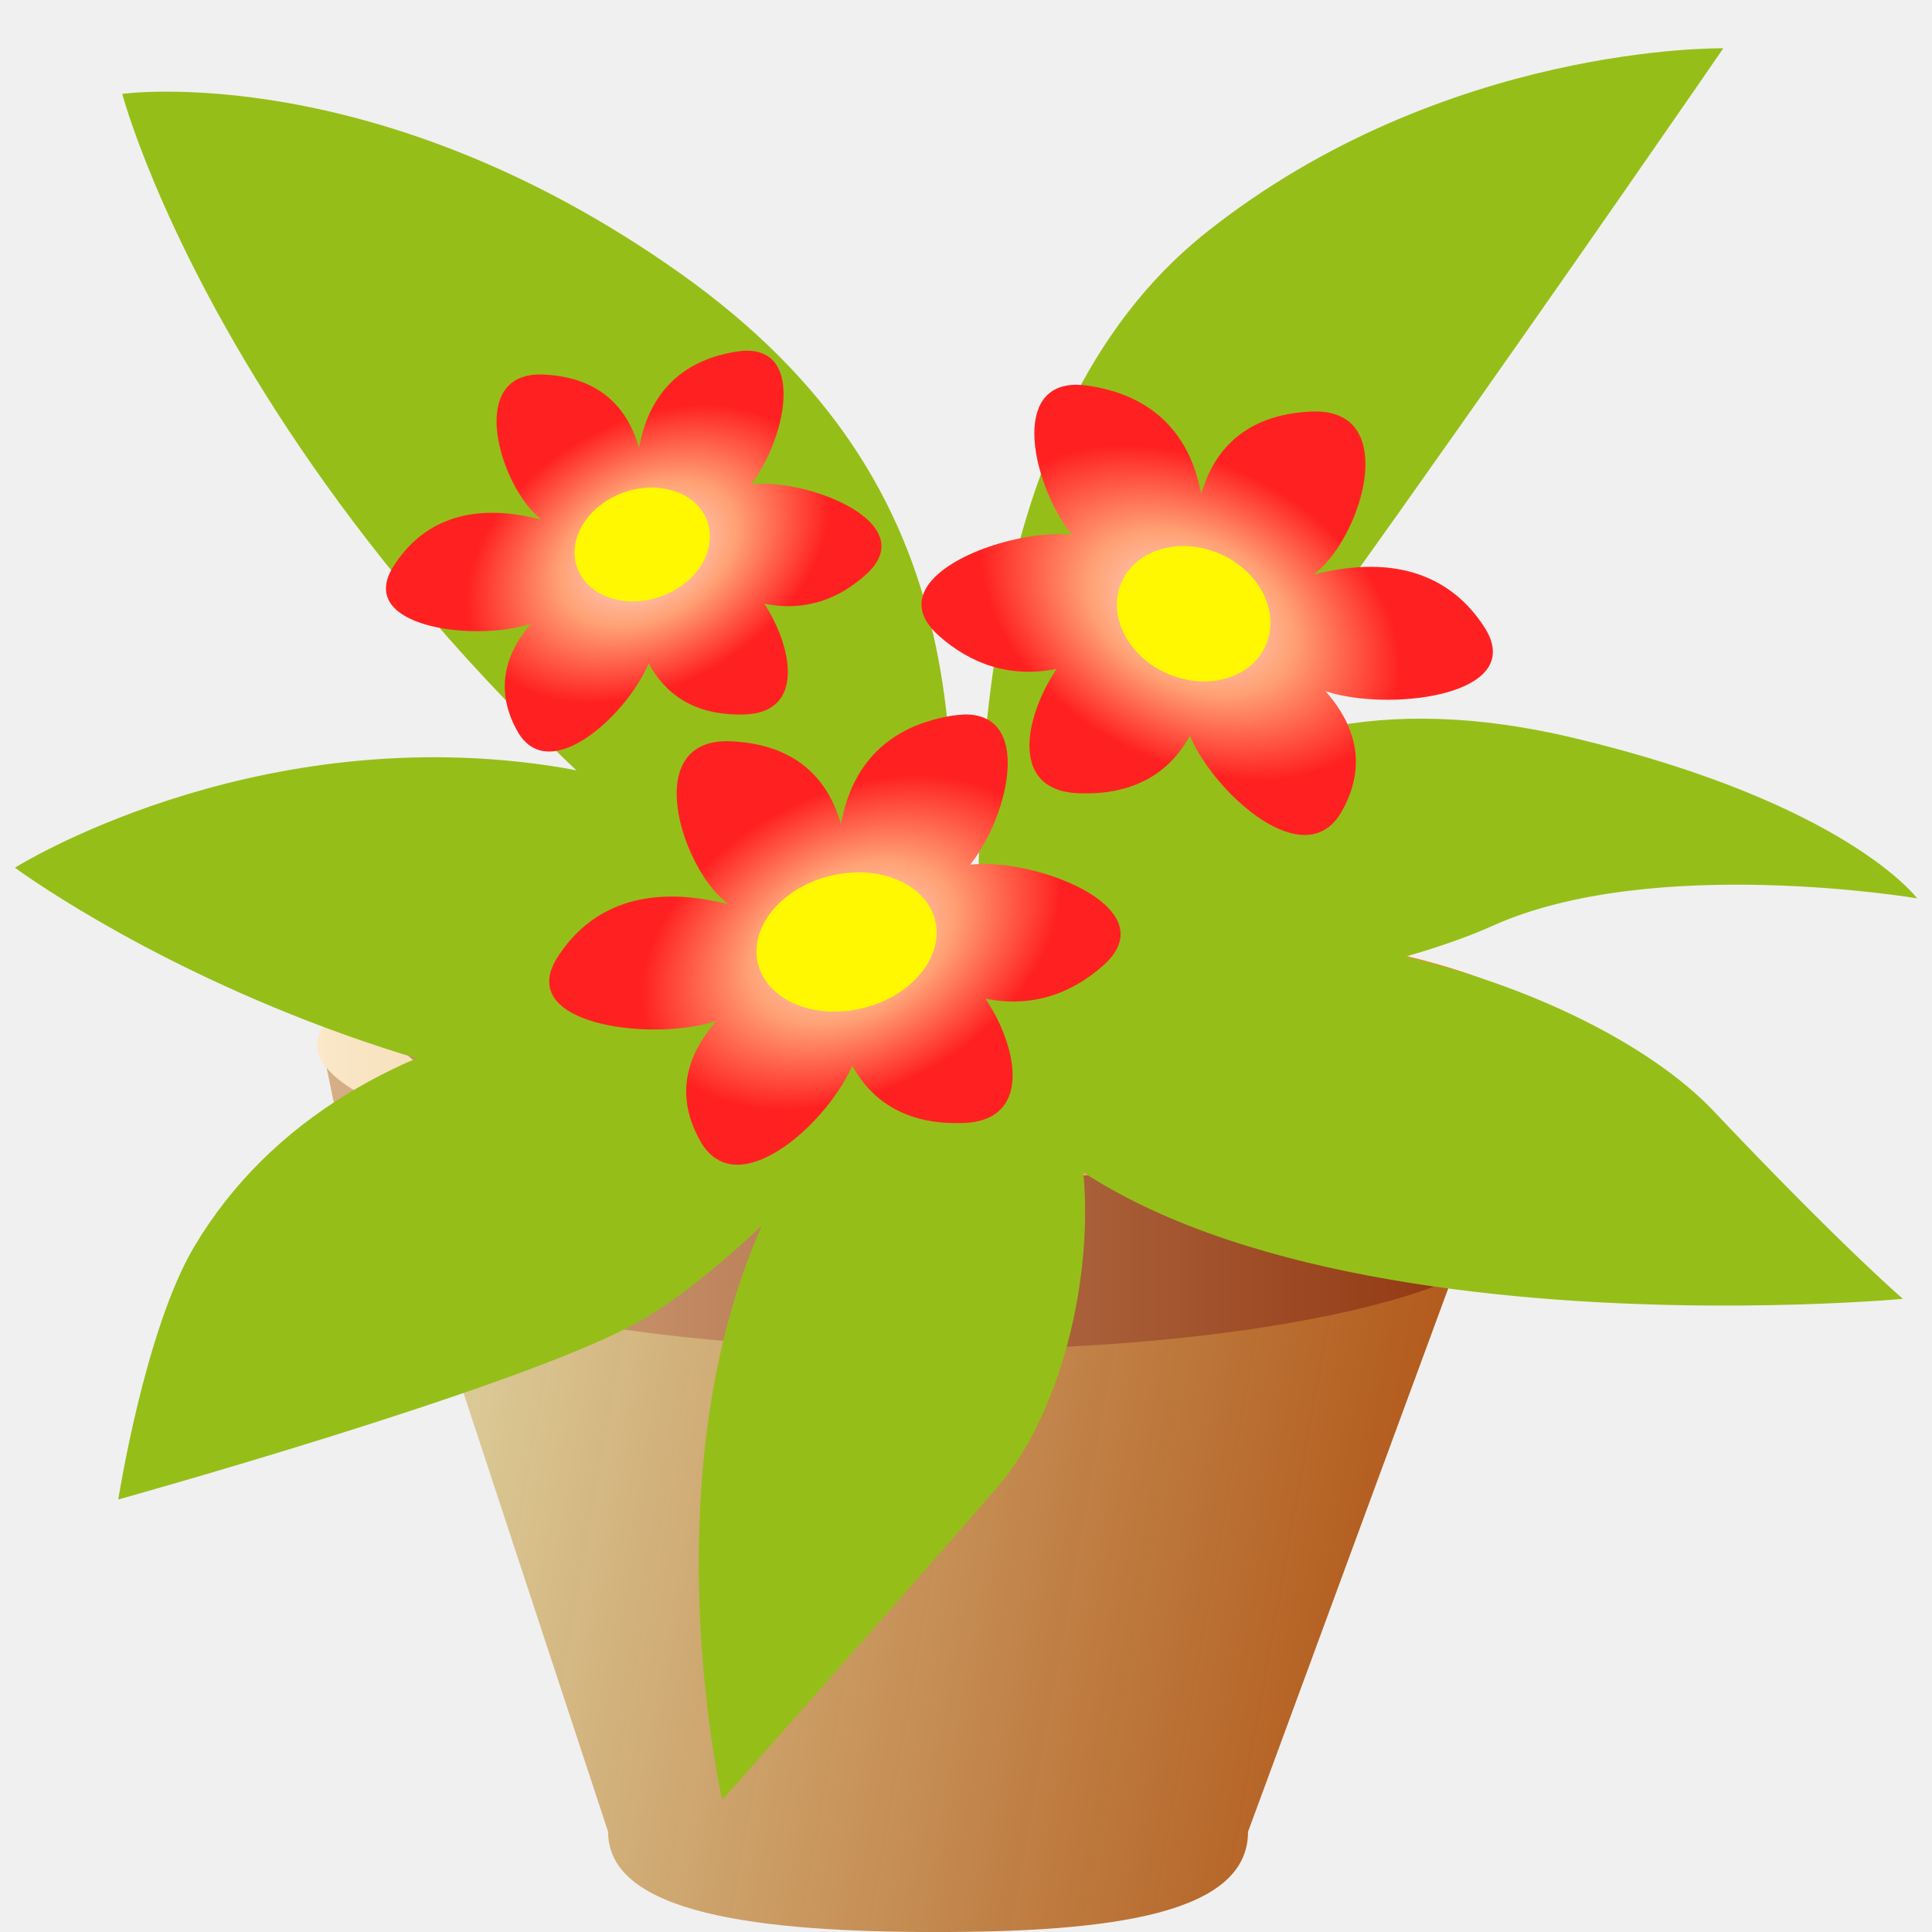
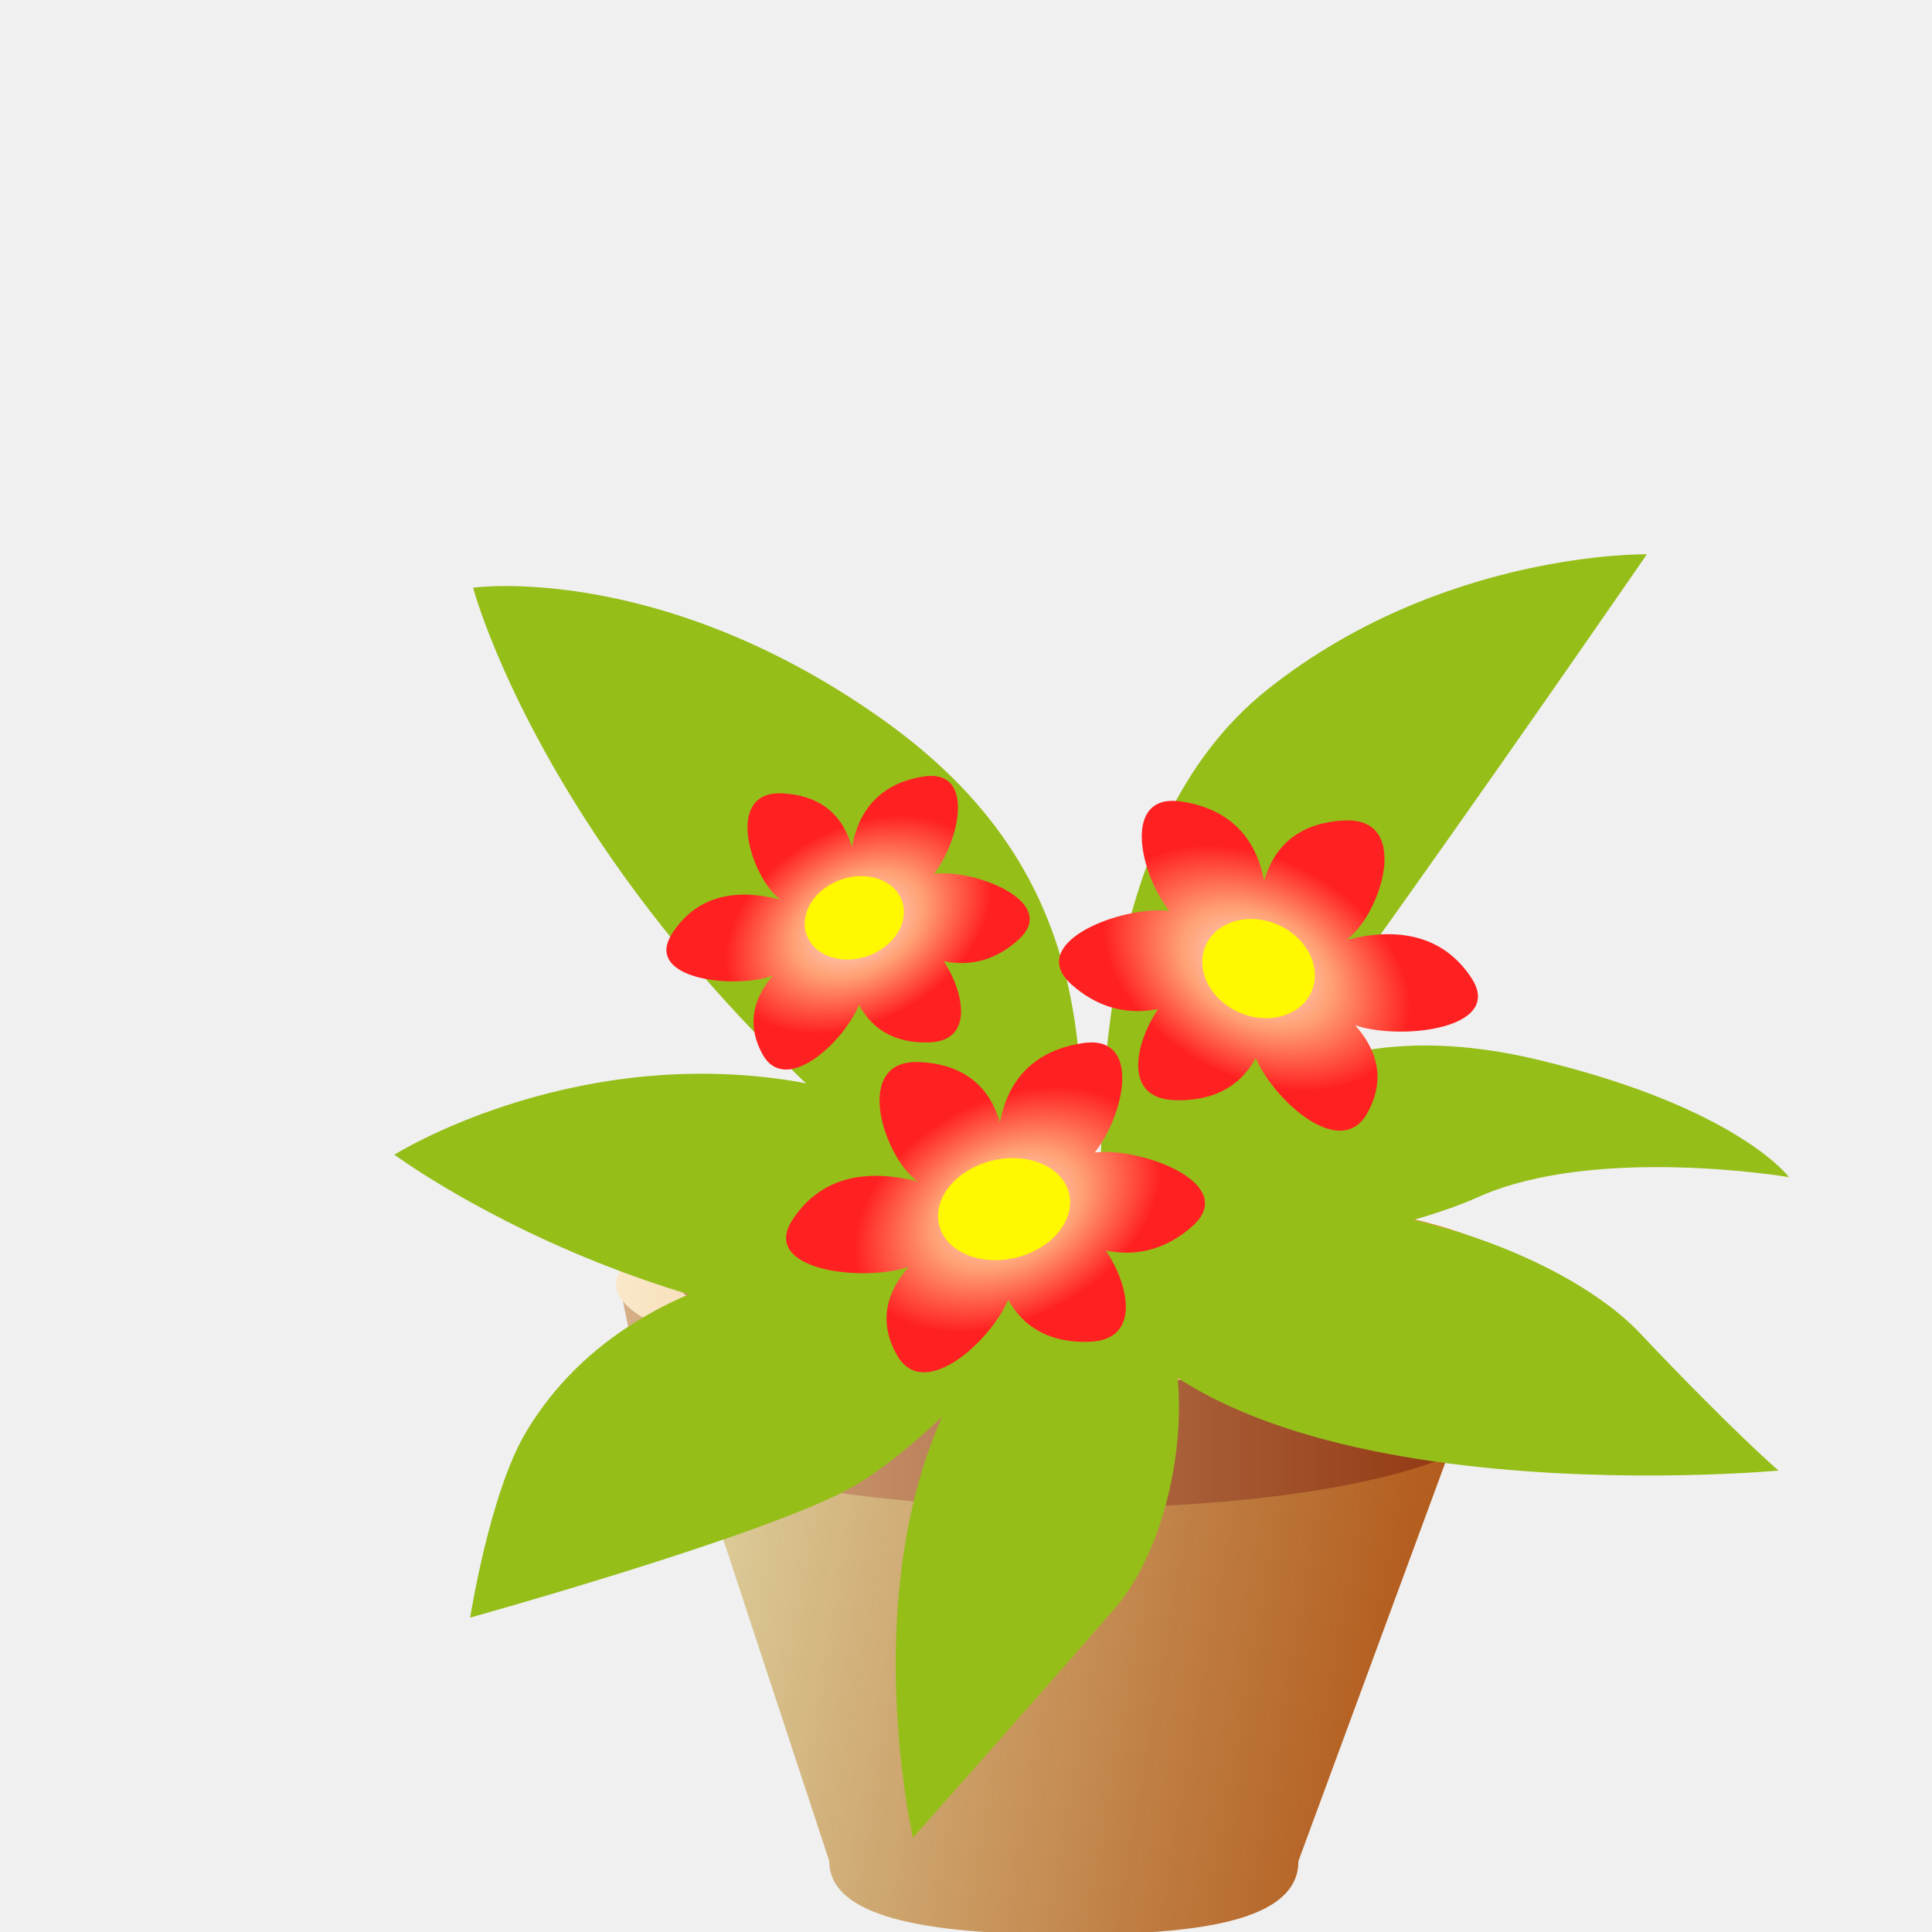
<svg xmlns="http://www.w3.org/2000/svg" xmlns:xlink="http://www.w3.org/1999/xlink" width="90" height="90" viewBox="0 0 23.812 23.812" version="1.1" id="svg2787">
  <defs id="defs2784">
    <linearGradient xlink:href="#linearGradient29522" id="linearGradient31309" gradientUnits="userSpaceOnUse" gradientTransform="matrix(0.7932409,-0.6089079,0.7932409,0.6089079,4.892518,-8.867114)" x1="14.228" y1="-29.19" x2="3.659" y2="-18.62" />
    <linearGradient id="linearGradient29522">
      <stop style="stop-color:#d4a125;stop-opacity:1;" offset="0" id="stop29518" />
      <stop style="stop-color:#edd495;stop-opacity:1;" offset="1" id="stop29520" />
    </linearGradient>
    <linearGradient xlink:href="#linearGradient29522" id="linearGradient31385" gradientUnits="userSpaceOnUse" gradientTransform="matrix(-0.7932409,-0.6089079,-0.7932409,0.6089079,5.107999,-8.867114)" x1="14.228" y1="-29.19" x2="3.659" y2="-18.62" />
    <linearGradient xlink:href="#linearGradient29522" id="linearGradient29605" gradientUnits="userSpaceOnUse" gradientTransform="matrix(0.8001375,-0.6190755,0.8001375,0.6190755,17.50946,-0.3688092)" x1="14.228" y1="-29.19" x2="3.659" y2="-18.62" />
    <linearGradient xlink:href="#linearGradient15170" id="linearGradient15172" x1="-15.649" y1="17.282" x2="2.072" y2="20.393" gradientUnits="userSpaceOnUse" gradientTransform="matrix(0.7502058,0,0,0.7393226,16.86193,6.389989)" />
    <linearGradient id="linearGradient15170">
      <stop style="stop-color:#dccd9a;stop-opacity:1;" offset="0" id="stop15166" />
      <stop style="stop-color:#aa4400;stop-opacity:0.938;" offset="1" id="stop15168" />
    </linearGradient>
    <linearGradient xlink:href="#linearGradient17471" id="linearGradient17473" x1="-17.019" y1="7.672" x2="3.442" y2="7.672" gradientUnits="userSpaceOnUse" gradientTransform="matrix(0.7502058,0,0,0.4908369,16.86193,8.516938)" />
    <linearGradient id="linearGradient17471">
      <stop style="stop-color:#fae8c9;stop-opacity:1;" offset="0" id="stop17467" />
      <stop style="stop-color:#dc8427;stop-opacity:1;" offset="1" id="stop17469" />
    </linearGradient>
    <linearGradient xlink:href="#linearGradient21349" id="linearGradient21351" x1="-15.673" y1="6.808" x2="2.096" y2="6.808" gradientUnits="userSpaceOnUse" gradientTransform="matrix(0.7502058,0,0,0.4836066,16.86193,8.563641)" />
    <linearGradient id="linearGradient21349">
      <stop style="stop-color:#c38e66;stop-opacity:1;" offset="0" id="stop21345" />
      <stop style="stop-color:#8b5b37;stop-opacity:1;" offset="1" id="stop21347" />
    </linearGradient>
    <linearGradient xlink:href="#linearGradient16633" id="linearGradient16635" x1="-17.009" y1="10.926" x2="3.432" y2="10.926" gradientUnits="userSpaceOnUse" gradientTransform="matrix(0.7502058,0,0,0.4908369,16.86193,8.516938)" />
    <linearGradient id="linearGradient16633">
      <stop style="stop-color:#d7b088;stop-opacity:1;" offset="0" id="stop16629" />
      <stop style="stop-color:#8c2d07;stop-opacity:1;" offset="1" id="stop16631" />
    </linearGradient>
    <radialGradient xlink:href="#linearGradient10799" id="radialGradient23030-7-7-2" cx="15.861" cy="-2.631" fx="15.861" fy="-2.631" r="1.865" gradientTransform="matrix(1.409765,0.4113351,-1.014892,1.328527,-14.3573,7.991223)" gradientUnits="userSpaceOnUse" />
    <linearGradient id="linearGradient10799">
      <stop style="stop-color:#ffe2e2;stop-opacity:1;" offset="0" id="stop10793" />
      <stop style="stop-color:#ffa174;stop-opacity:1;" offset="0.388" id="stop10795" />
      <stop style="stop-color:#ff2121;stop-opacity:1;" offset="0.795" id="stop10797" />
    </linearGradient>
    <radialGradient xlink:href="#linearGradient10799" id="radialGradient23030-7-7-2-0" cx="15.861" cy="-2.631" fx="15.861" fy="-2.631" r="1.865" gradientTransform="matrix(-1.409765,0.4113351,1.014892,1.328527,39.89482,3.927921)" gradientUnits="userSpaceOnUse" />
    <radialGradient xlink:href="#linearGradient10799" id="radialGradient23030-7-7-2-0-2" cx="15.861" cy="-2.631" fx="15.861" fy="-2.631" r="1.865" gradientTransform="matrix(1.222499,0.3662561,-0.880079,1.182931,-13.53777,3.53111)" gradientUnits="userSpaceOnUse" />
  </defs>
  <g id="layer1">
    <g id="g117847" transform="translate(-85.68201,-18.42902)">
      <path id="rect29651" style="fill:#b89644;fill-opacity:1;fill-rule:evenodd;stroke-width:0.253" d="m -35.605,27.319 c -0.493,-1e-6 -0.985,0.145 -1.362,0.435 l -11.147,8.557 h 0.002 V 52.708 h 25.015 V 36.311 h 0.002 L -34.243,27.754 c -0.377,-0.29 -0.87,-0.435 -1.363,-0.435 z" />
      <rect style="mix-blend-mode:multiply;fill:#ddd3d3;fill-opacity:1;fill-rule:evenodd;stroke-width:0.259" id="rect31549-1" width="22.808" height="19.408" x="-46.973" y="31.063" />
      <rect style="fill:#ffffff;fill-rule:evenodd;stroke-width:0.265" id="rect31549" width="22.101" height="20.893" x="-46.656" y="31.253" />
      <text xml:space="preserve" style="font-style:normal;font-weight:normal;font-size:15.525px;line-height:1.25;font-family:sans-serif;fill:#000000;fill-opacity:1;stroke:none;stroke-width:0.243" x="-31.271" y="52.283" id="text33454" transform="matrix(0.9981024,0.2998089,-0.2238531,0.9346605,0,0)">
        <tspan id="tspan33452" style="font-style:normal;font-variant:normal;font-weight:bold;font-stretch:normal;font-size:15.525px;font-family:Amiri;-inkscape-font-specification:'Amiri Bold';fill:#ff2e2e;fill-opacity:1;stroke-width:0.243" x="-31.271" y="52.283">@</tspan>
      </text>
      <path id="path31562" style="mix-blend-mode:normal;fill:#c5a761;fill-opacity:1;stroke:#000000;stroke-width:0;stroke-linecap:butt;stroke-linejoin:miter;stroke-dasharray:none;stroke-opacity:1" d="m -24.548,36.496 -11.088,7.975 -11.019,-7.925 v 2.948 l 9.954,8.797 h 1.995 l -0.003,-0.05 h 0.208 l 9.953,-8.798 z" />
      <g id="g31560" transform="matrix(1,0,0,0.991651,-40.60526,66.98862)">
        <g id="g31553">
          <path id="rect29033-76-4" style="fill:url(#linearGradient31309);fill-opacity:1;fill-rule:evenodd;stroke-width:0.295" d="m -7.509,-30.936 v 16.535 c 0.453,10e-7 0.906,-0.133 1.253,-0.399 l 10.25,-7.868 -10.25,-7.868 c -0.347,-0.266 -0.8,-0.399 -1.253,-0.399 z" />
          <path id="rect29033-76-4-0" style="fill:url(#linearGradient31385);fill-opacity:1;fill-rule:evenodd;stroke-width:0.295" d="m 17.51,-30.936 v 16.535 c -0.453,10e-7 -0.906,-0.133 -1.253,-0.399 L 6.007,-22.668 16.257,-30.537 c 0.347,-0.266 0.8,-0.399 1.253,-0.399 z" />
        </g>
        <path id="rect29033-76-0" style="fill:#b89644;fill-opacity:1;fill-rule:evenodd;stroke-width:0.319" d="m 5,-23.668 c -0.473,-1e-6 -0.945,0.149 -1.307,0.448 l -10.696,8.82 H 17.003 L 6.307,-23.221 C 5.945,-23.519 5.473,-23.668 5,-23.668 Z" />
        <path id="rect29033-76" style="fill:url(#linearGradient29605);fill-opacity:1;fill-rule:evenodd;stroke-width:0.299" d="m 5,-22.806 c -0.457,-1e-6 -0.913,0.135 -1.264,0.406 l -10.339,8 H 16.603 L 6.264,-22.4 c -0.35,-0.271 -0.807,-0.406 -1.264,-0.406 z" />
      </g>
    </g>
-     <g id="g154742" transform="translate(-0.1841452,0.5953125)">
+     <g id="g154742" transform="matrix(0.7331317,0,0,0.7327179,4.59115,6.831574)">
      <path id="path14647-2-1-5" style="fill:url(#linearGradient15172);fill-opacity:1;fill-rule:evenodd;stroke:#44b2c8;stroke-width:0;stroke-dasharray:none;stroke-opacity:1" d="m 5.221,14.521 2.458,7.461 c 4.42e-5,1.011 1.865,1.235 4.043,1.235 2.178,-1.6e-5 3.844,-0.224 3.844,-1.235 l 2.749,-7.461 z" />
      <path id="path14647-5" style="fill:url(#linearGradient17473);fill-opacity:1;fill-rule:evenodd;stroke:#44b2c8;stroke-width:0;stroke-dasharray:none;stroke-opacity:1" d="m 11.769,10.628 a 7.675,1.655 0 0 0 -7.675,1.655 7.675,1.655 0 0 0 7.675,1.655 7.675,1.655 0 0 0 7.675,-1.655 7.675,1.655 0 0 0 -7.675,-1.655 z m 0.027,0.401 a 6.665,1.185 0 0 1 6.665,1.185 6.665,1.185 0 0 1 -6.665,1.185 6.665,1.185 0 0 1 -6.665,-1.185 6.665,1.185 0 0 1 6.665,-1.185 z" />
      <path id="path14647-9-6" style="fill:url(#linearGradient21351);fill-opacity:1;fill-rule:evenodd;stroke:#44b2c8;stroke-width:0;stroke-dasharray:none;stroke-opacity:1" d="m 11.769,11.038 a 6.665,1.168 0 0 0 -6.665,1.168 6.665,1.168 0 0 0 0.564,0.469 7.175,1.633 0 0 1 6.26,-0.836 7.175,1.633 0 0 1 6.093,0.771 6.665,1.168 0 0 0 0.414,-0.403 6.665,1.168 0 0 0 -6.665,-1.168 z" />
      <path id="path14647-9-3" style="fill:#362c25;fill-opacity:1;fill-rule:evenodd;stroke:#44b2c8;stroke-width:0;stroke-dasharray:none;stroke-opacity:1" d="m 11.892,11.396 a 7.217,2.496 0 0 0 -6.297,1.278 6.705,1.785 0 0 0 6.137,1.068 6.705,1.785 0 0 0 6.289,-1.169 7.217,2.496 0 0 0 -6.129,-1.178 z" />
      <path id="path14647-2-2" style="fill:url(#linearGradient16635);fill-opacity:1;fill-rule:evenodd;stroke:#44b2c8;stroke-width:0;stroke-dasharray:none;stroke-opacity:1" d="m 4.21,12.565 0.384,1.868 c 5.274e-4,0.915 3.213,1.61 7.175,1.61 3.962,2.9e-5 7.175,-0.742 7.175,-1.657 l 0.384,-1.821 c -0.637,0.793 -3.827,1.372 -7.559,1.372 -3.732,-4.22e-4 -6.922,-0.58 -7.559,-1.372 z" />
      <path style="fill:#96be19;fill-opacity:1;stroke:#000000;stroke-width:0;stroke-linecap:butt;stroke-linejoin:miter;stroke-dasharray:none;stroke-opacity:1" d="m 13.394,12.758 c 0,0 -2.738,-3.374 -6.45,-3.918 C 3.233,8.296 0.368,10.099 0.368,10.099 c 0,0 5.894,4.383 13.026,2.659 z" id="path21674" />
      <path style="fill:#96be19;fill-opacity:1;stroke:#000000;stroke-width:0;stroke-linecap:butt;stroke-linejoin:miter;stroke-dasharray:none;stroke-opacity:1" d="m 11.589,12.275 c 1.529,-1.592 3.152,-4.935 8.005,-3.772 3.355,0.804 4.219,1.974 4.219,1.974 0,0 -3.261,-0.551 -5.234,0.339 -1.973,0.89 -6.989,1.459 -6.989,1.459 z" id="path21676" />
      <path style="fill:#96be19;fill-opacity:1;stroke:#000000;stroke-width:0;stroke-linecap:butt;stroke-linejoin:miter;stroke-dasharray:none;stroke-opacity:1" d="M 12.326,12.495 C 12.111,9.592 12.111,4.607 15.048,2.272 c 2.937,-2.335 6.376,-2.272 6.376,-2.272 0,0 -7.594,11.044 -9.099,12.495 z" id="path21680" />
      <path style="fill:#96be19;fill-opacity:1;stroke:#000000;stroke-width:0;stroke-linecap:butt;stroke-linejoin:miter;stroke-dasharray:none;stroke-opacity:1" d="M 11.77,12.363 C 12.075,8.766 12.304,5.421 8.563,2.77 4.822,0.12 1.691,0.562 1.691,0.562 c 0,0 1.714,6.519 10.079,11.801 z" id="path21682" />
      <path style="fill:#96be19;fill-opacity:1;stroke:#000000;stroke-width:0;stroke-linecap:butt;stroke-linejoin:miter;stroke-dasharray:none;stroke-opacity:1" d="m 11.892,11.878 c 3.008,-1.988 7.839,-0.442 9.411,1.219 1.572,1.661 2.334,2.316 2.334,2.316 0,0 -10.181,0.945 -11.745,-3.536 z" id="path21684" />
      <path style="fill:#96be19;fill-opacity:1;stroke:#000000;stroke-width:0;stroke-linecap:butt;stroke-linejoin:miter;stroke-dasharray:none;stroke-opacity:1" d="M 11.579,12.358 C 9.178,11.285 4.465,11.588 2.576,14.773 1.968,15.799 1.642,17.886 1.642,17.886 c 0,0 4.843,-1.347 6.344,-2.152 1.5,-0.805 3.593,-3.376 3.593,-3.376 z" id="path21686" />
      <path style="fill:#96be19;fill-opacity:1;stroke:#000000;stroke-width:0;stroke-linecap:butt;stroke-linejoin:miter;stroke-dasharray:none;stroke-opacity:1" d="m 12.104,11.665 c 2.026,0.492 1.726,4.508 0.375,6.066 -1.35,1.557 -3.393,3.857 -3.393,3.857 0,0 -1.672,-7.262 3.018,-9.923 z" id="path21688" />
      <path style="fill:#96be19;fill-opacity:1;stroke:#000000;stroke-width:0;stroke-linecap:butt;stroke-linejoin:miter;stroke-dasharray:none;stroke-opacity:1" d="m 12.643,9.38 c 0,0 0.9,-2.647 1.678,-4.409 C 15.418,2.484 19.625,0.659 20.927,0.281 19.479,2.107 18.31,3.337 17.005,5.037 15.903,6.472 12.643,9.38 12.643,9.38 Z" id="path24398-1" />
      <path style="fill:#96be19;fill-opacity:1;stroke:#000000;stroke-width:0;stroke-linecap:butt;stroke-linejoin:miter;stroke-dasharray:none;stroke-opacity:1" d="m 12.174,10.468 c 0,0 2.553,-0.879 4.324,-1.374 2.5,-0.698 5.698,0.52 6.535,0.992 -2.524,-0.096 -4.22,0.073 -5.781,0.869 -1.562,0.797 -5.078,-0.487 -5.078,-0.487 z" id="path24398" />
      <g id="g14196">
        <g id="g14185">
          <path id="path23014-4-0-5" style="fill:url(#radialGradient23030-7-7-2);fill-opacity:1;stroke:#000000;stroke-width:0;stroke-linecap:butt;stroke-linejoin:miter;stroke-dasharray:none;stroke-opacity:1" d="m 12.062,8.212 c -0.041,0.001 -0.085,0.005 -0.132,0.012 C 11.232,8.333 10.701,8.73 10.549,9.56 10.349,8.864 9.84,8.569 9.19,8.541 8.189,8.499 8.487,9.786 8.978,10.372 c 0.055,0.066 0.118,0.125 0.187,0.179 -1.045,-0.267 -1.716,0.045 -2.105,0.644 -0.514,0.791 0.947,1.021 1.781,0.84 0.06,-0.013 0.119,-0.03 0.176,-0.049 -0.454,0.512 -0.465,1.02 -0.199,1.487 0.442,0.777 1.531,-0.194 1.856,-0.903 0.005,-0.011 0.009,-0.021 0.014,-0.032 0.29,0.529 0.784,0.73 1.37,0.708 0.849,-0.031 0.677,-0.927 0.272,-1.533 0.575,0.115 1.059,-0.06 1.453,-0.41 0.729,-0.65 -0.584,-1.227 -1.429,-1.25 -0.071,-0.002 -0.142,0.002 -0.212,0.009 0.009,-0.011 0.017,-0.022 0.025,-0.033 0.46,-0.611 0.736,-1.839 -0.104,-1.818 z" />
          <ellipse style="fill:#fff800;fill-opacity:1;fill-rule:evenodd;stroke-width:0.331" id="path13160" cx="7.356" cy="13.325" rx="1.124" ry="0.84" transform="matrix(0.9681078,-0.2505339,0.262389,0.9649622,0,0)" />
        </g>
        <g id="g14181">
          <path id="path23014-4-0-5-0" style="fill:url(#radialGradient23030-7-7-2-0);fill-opacity:1;stroke:#000000;stroke-width:0;stroke-linecap:butt;stroke-linejoin:miter;stroke-dasharray:none;stroke-opacity:1" d="m 13.476,4.148 c 0.041,0.001 0.085,0.005 0.132,0.012 0.698,0.108 1.228,0.506 1.381,1.336 0.199,-0.697 0.709,-0.991 1.359,-1.019 1,-0.042 0.703,1.245 0.211,1.831 -0.055,0.066 -0.118,0.125 -0.187,0.179 1.045,-0.267 1.716,0.045 2.105,0.644 0.514,0.791 -0.947,1.021 -1.781,0.84 -0.06,-0.013 -0.119,-0.03 -0.176,-0.049 0.454,0.512 0.465,1.02 0.199,1.487 -0.442,0.777 -1.531,-0.194 -1.856,-0.903 -0.005,-0.011 -0.009,-0.021 -0.014,-0.032 -0.29,0.529 -0.784,0.73 -1.37,0.708 -0.849,-0.031 -0.677,-0.927 -0.272,-1.533 -0.575,0.115 -1.059,-0.06 -1.453,-0.41 -0.729,-0.65 0.584,-1.227 1.429,-1.25 0.071,-0.002 0.142,0.002 0.212,0.009 -0.009,-0.011 -0.017,-0.022 -0.025,-0.033 -0.46,-0.611 -0.736,-1.839 0.104,-1.818 z" />
          <ellipse style="fill:#fff800;fill-opacity:1;fill-rule:evenodd;stroke-width:0.302" id="path13160-3" cx="-16.129" cy="2.469" rx="0.967" ry="0.81" transform="matrix(-0.9590665,-0.2831809,-0.2318285,0.9727567,0,0)" />
        </g>
        <g id="g14177">
          <path id="path23014-4-0-5-0-9" style="fill:url(#radialGradient23030-7-7-2-0-2);fill-opacity:1;stroke:#000000;stroke-width:0;stroke-linecap:butt;stroke-linejoin:miter;stroke-dasharray:none;stroke-opacity:1" d="M 9.372,3.727 C 9.336,3.728 9.298,3.732 9.257,3.739 8.652,3.835 8.192,4.189 8.06,4.928 7.887,4.308 7.445,4.046 6.881,4.021 6.014,3.983 6.272,5.129 6.698,5.651 6.746,5.71 6.801,5.763 6.86,5.811 5.953,5.573 5.372,5.851 5.034,6.384 4.588,7.088 5.855,7.294 6.578,7.132 6.63,7.12 6.681,7.106 6.731,7.088 6.337,7.544 6.328,7.996 6.558,8.412 6.941,9.103 7.886,8.24 8.167,7.608 c 0.004,-0.009 0.008,-0.019 0.012,-0.029 C 8.431,8.05 8.859,8.229 9.368,8.21 10.104,8.183 9.955,7.384 9.604,6.845 10.102,6.947 10.522,6.792 10.864,6.48 11.496,5.901 10.357,5.387 9.624,5.367 c -0.061,-0.002 -0.123,0.001 -0.184,0.008 0.007,-0.009 0.015,-0.019 0.022,-0.029 C 9.862,4.802 10.1,3.709 9.372,3.727 Z" />
          <ellipse style="fill:#fff800;fill-opacity:1;fill-rule:evenodd;stroke-width:0.26" id="path13160-3-5" cx="-3.547" cy="9.224" rx="0.846" ry="0.687" transform="matrix(-0.8839148,0.4676479,0.538214,0.8428082,0,0)" />
        </g>
      </g>
    </g>
  </g>
</svg>
